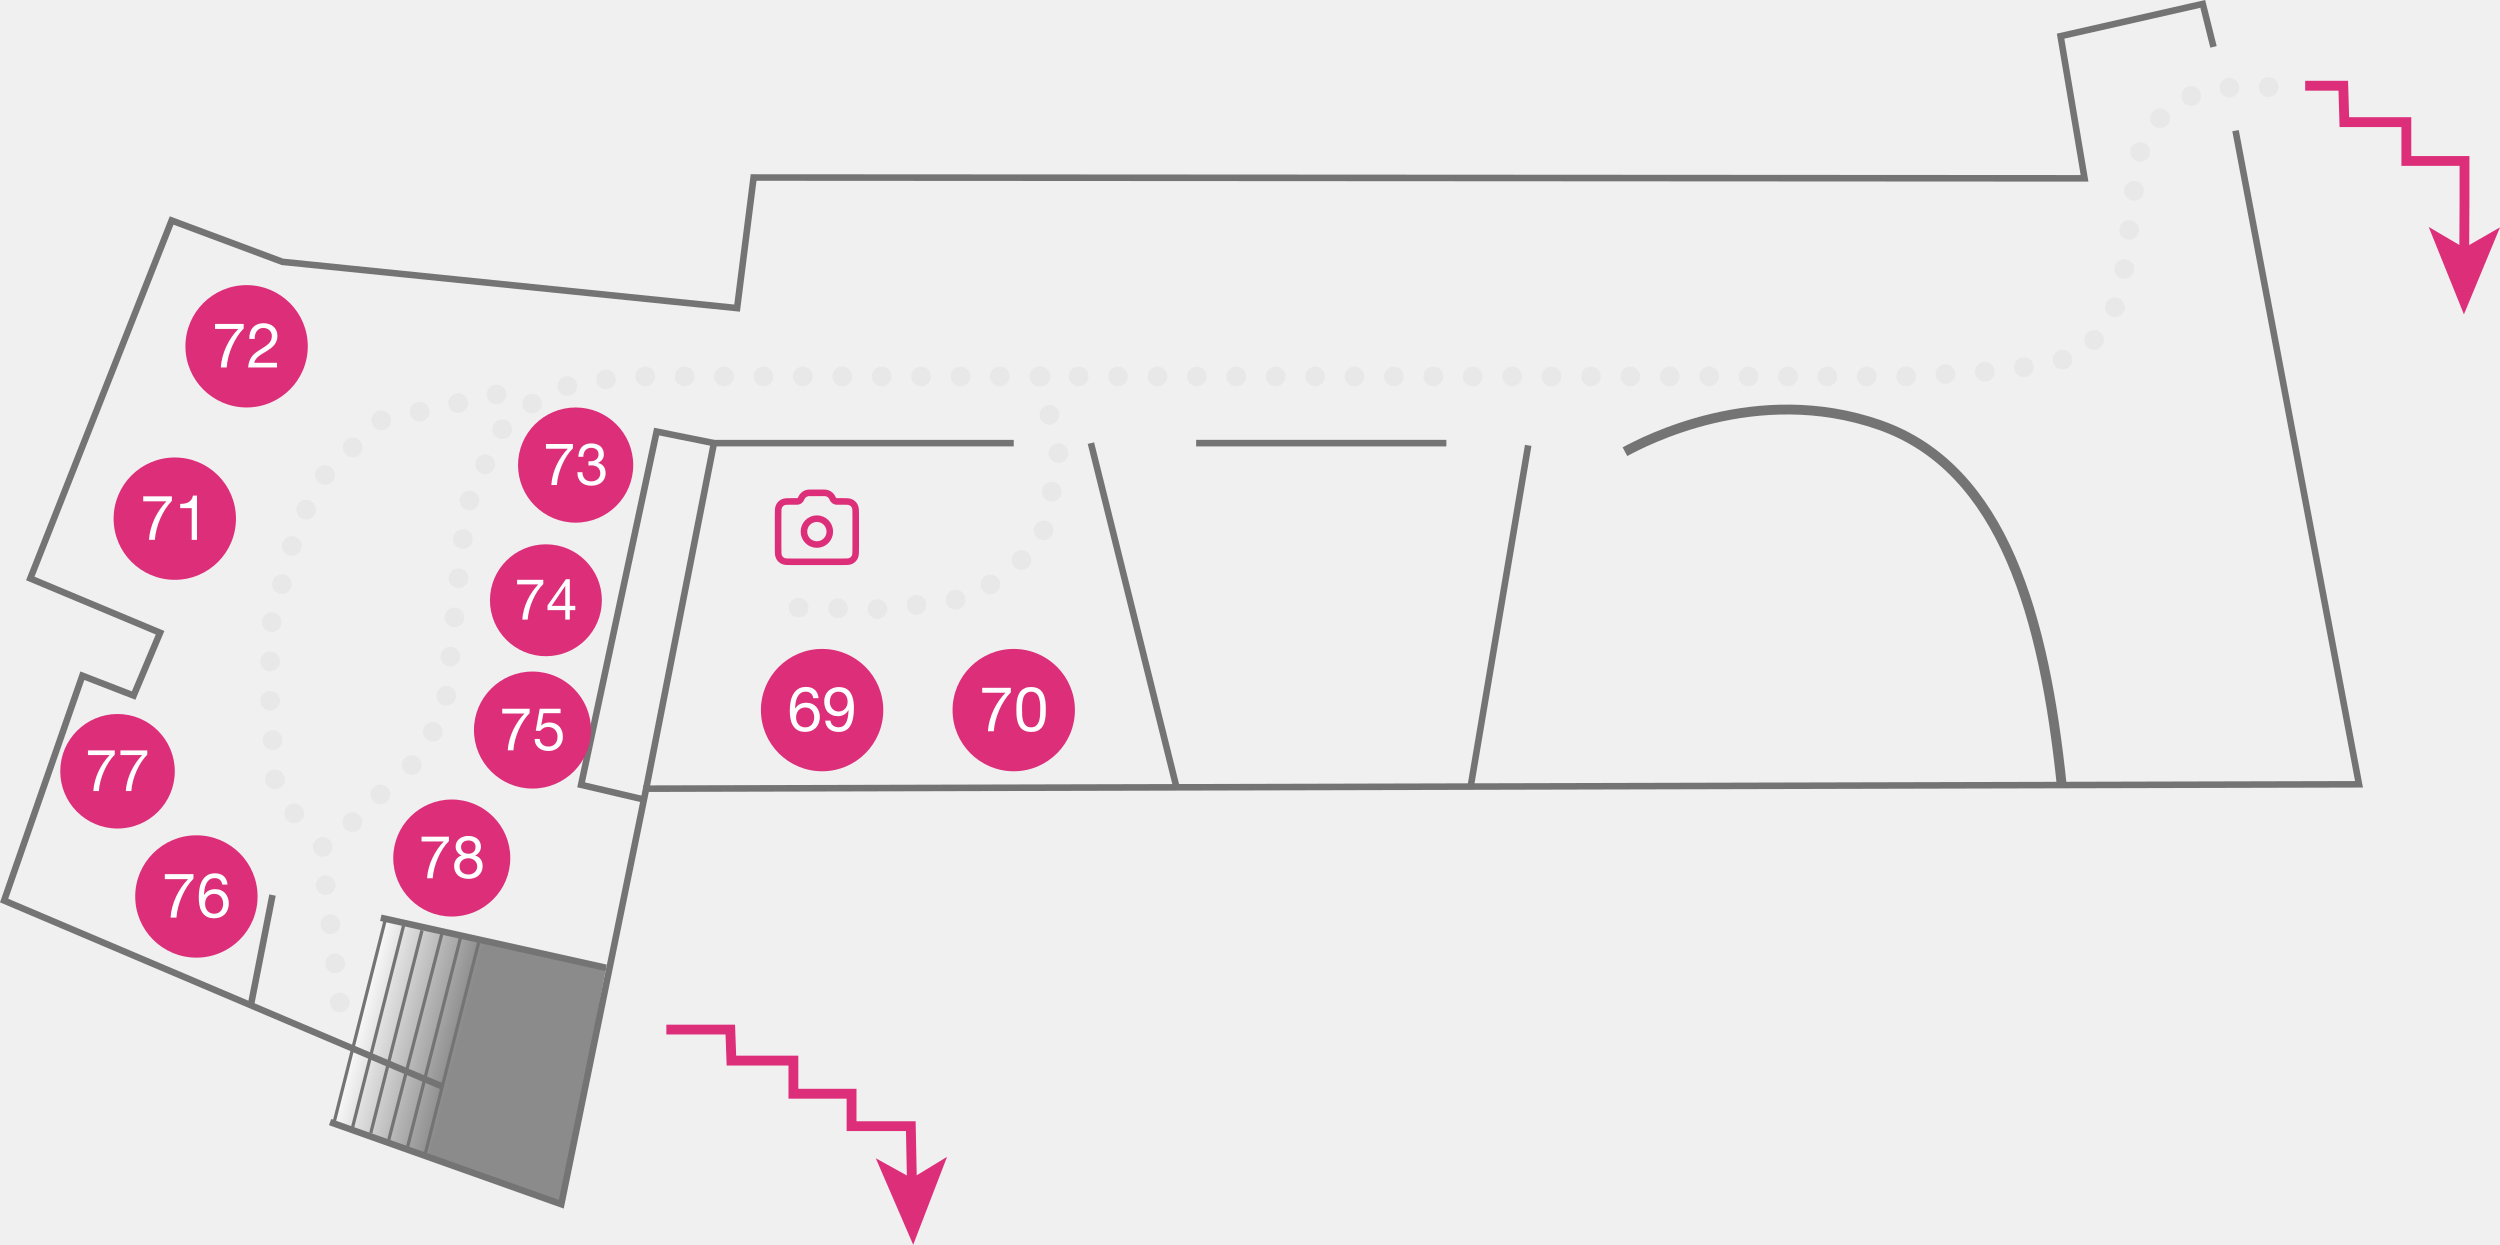
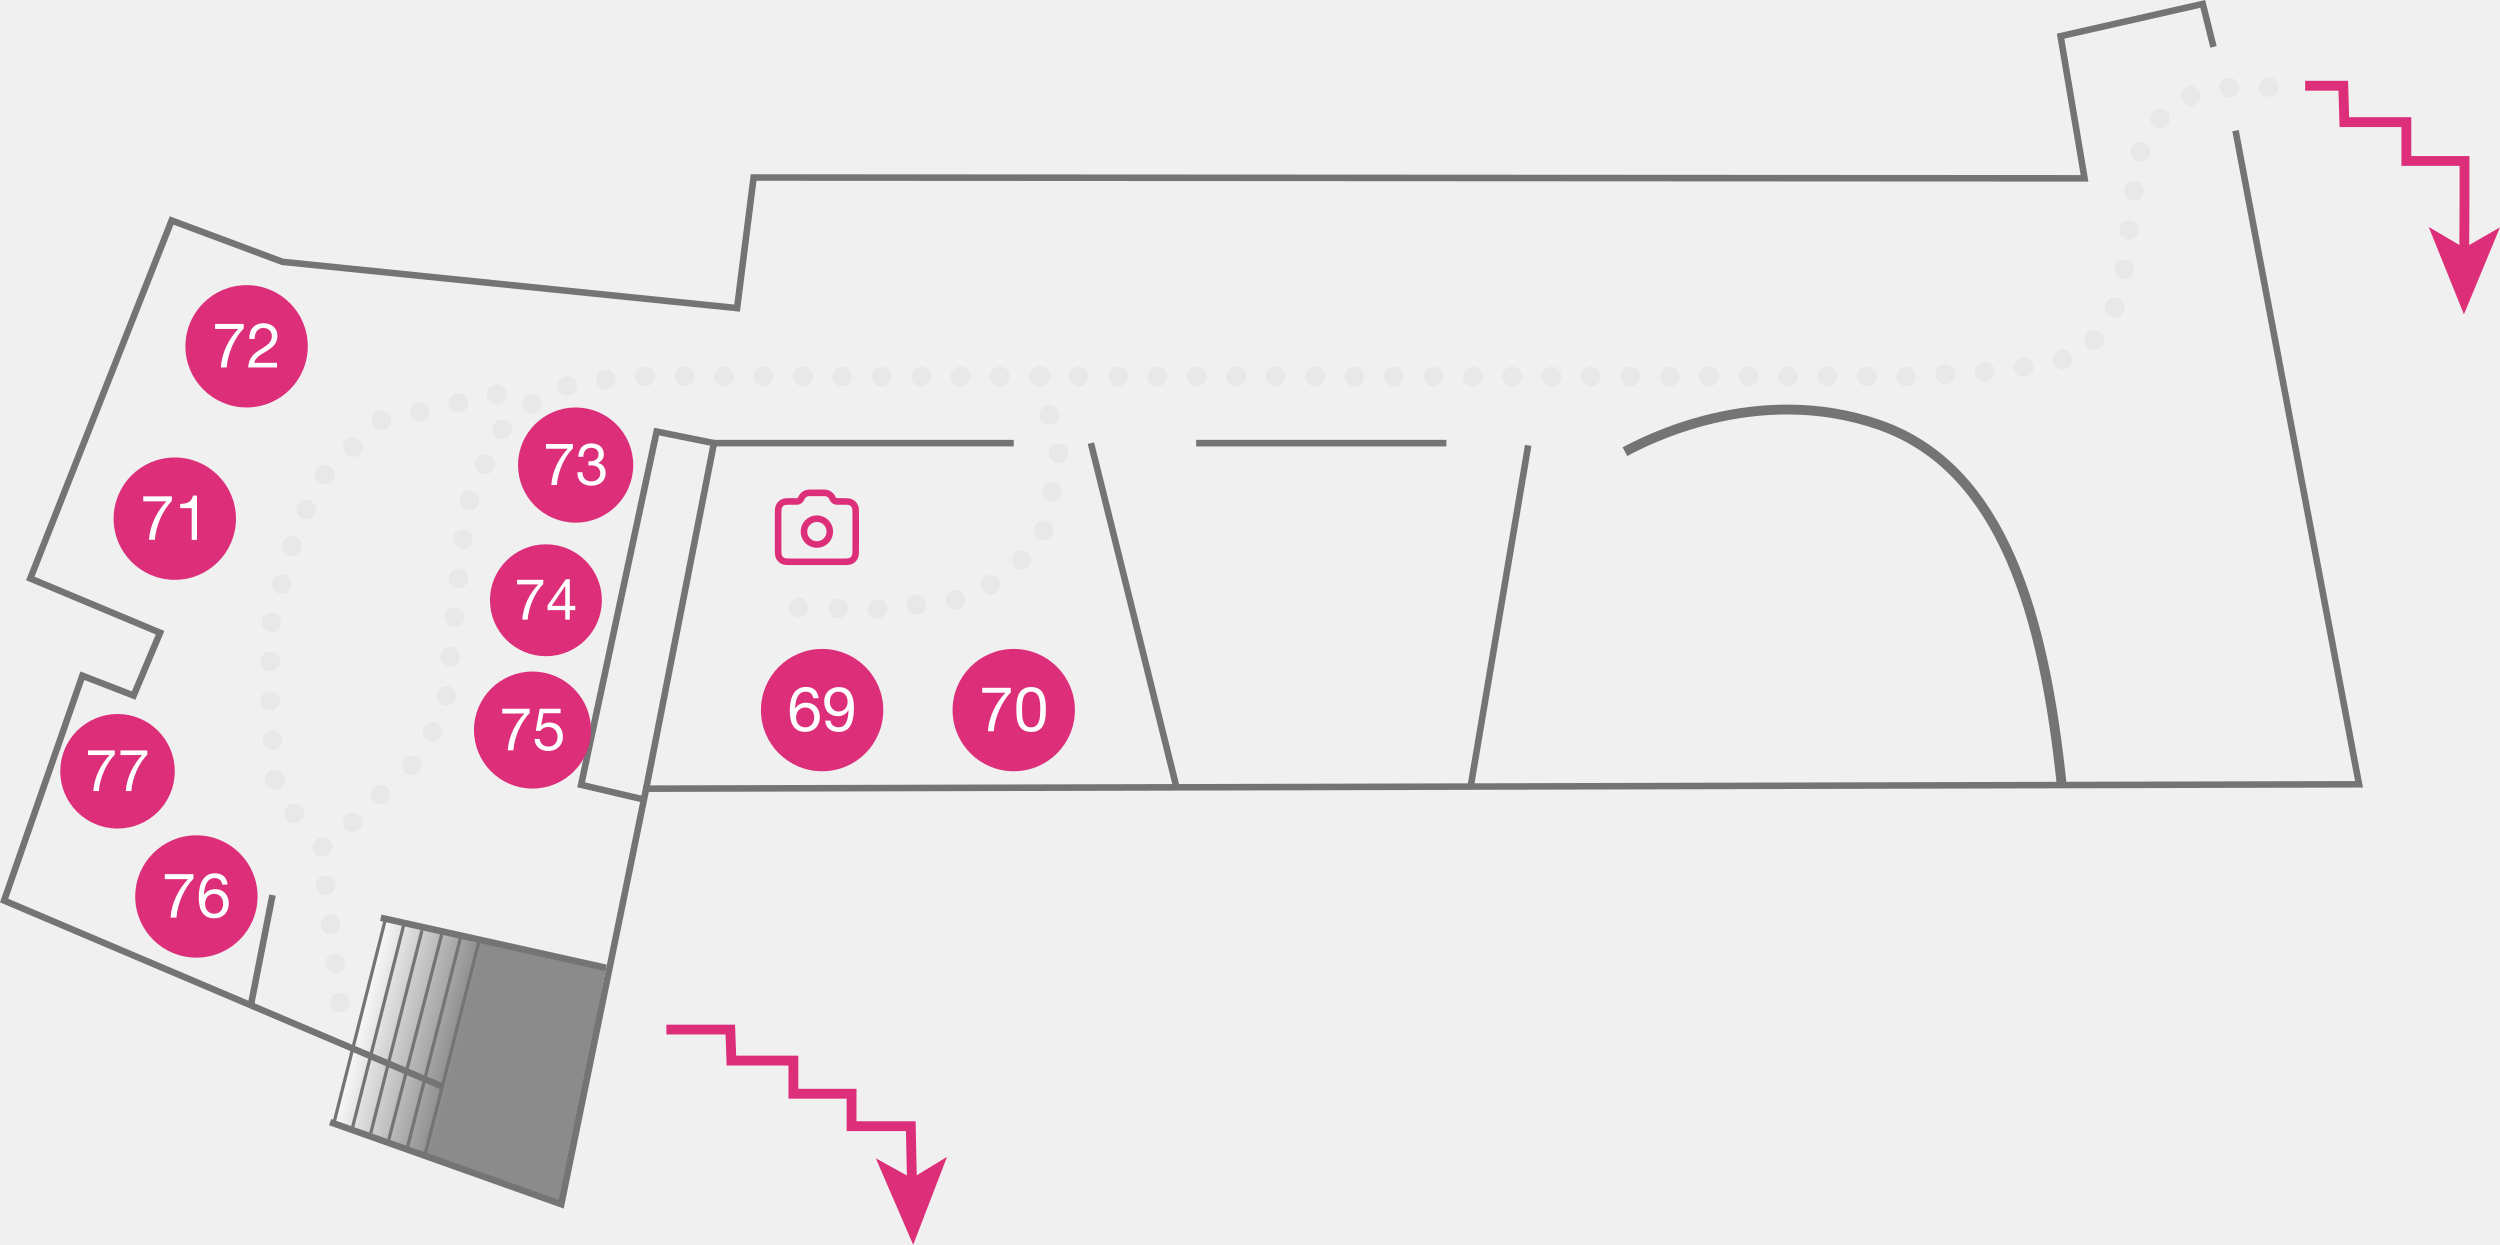
<svg xmlns="http://www.w3.org/2000/svg" id="Lager_2" data-name="Lager 2" viewBox="0 0 761.34 379.08">
  <defs>
    <linearGradient id="linear-gradient" x1="99.64" y1="311.06" x2="138.88" y2="320.94" gradientUnits="userSpaceOnUse">
      <stop offset=".19" stop-color="#fff" />
      <stop offset=".21" stop-color="#fcfcfc" />
      <stop offset="1" stop-color="#8b8b8b" />
    </linearGradient>
  </defs>
  <g id="Lager_1-2" data-name="Lager 1">
    <g>
      <g>
        <polygon points="117.41 279.82 184.57 294.73 170.93 366.73 101.8 341.55 117.41 279.82" style="fill: url(#linear-gradient);" />
        <polyline points="134.51 330.81 1.25 274.25 25.08 205.78 40.69 211.82 48.75 192.69 9.22 176.16 52.27 67.15 86.01 79.74 224.47 93.83 229.5 54.06 634.82 54.31 627.52 11.01 670.82 1.19 674.09 14.28" style="fill: none; stroke: #747474; stroke-miterlimit: 10; stroke-width: 2px;" />
        <polyline points="680.8 39.79 718.4 238.84 196.78 240.18 170.93 366.73 100.52 341.72" style="fill: none; stroke: #747474; stroke-miterlimit: 10; stroke-width: 2px;" />
        <line x1="115.97" y1="279.5" x2="184.57" y2="294.73" style="fill: none; stroke: #747474; stroke-miterlimit: 10; stroke-width: 2px;" />
        <polyline points="308.72 134.95 217.42 134.95 196.78 240.18" style="fill: none; stroke: #747474; stroke-miterlimit: 10; stroke-width: 2px;" />
        <polyline points="196.06 243.48 176.97 239.01 199.97 131.43 217.42 134.95" style="fill: none; stroke: #747474; stroke-miterlimit: 10; stroke-width: 2px;" />
        <line x1="82.99" y1="272.58" x2="76.39" y2="306.15" style="fill: none; stroke: #747474; stroke-miterlimit: 10; stroke-width: 2px;" />
        <line x1="332.22" y1="134.95" x2="358.19" y2="239.39" style="fill: none; stroke: #747474; stroke-miterlimit: 10; stroke-width: 2px;" />
        <line x1="364.27" y1="134.95" x2="440.47" y2="134.95" style="fill: none; stroke: #747474; stroke-miterlimit: 10; stroke-width: 2px;" />
        <line x1="465.39" y1="135.63" x2="447.96" y2="239" style="fill: none; stroke: #747474; stroke-miterlimit: 10; stroke-width: 2px;" />
        <path d="M494.85,137.56c5.64-3.02,39.95-21.28,77.54-8.14,37.93,13.26,50.18,58.91,55.47,109.58" style="fill: none; stroke: #747474; stroke-miterlimit: 10; stroke-width: 3px;" />
        <line x1="117.41" y1="279.82" x2="101.8" y2="341.55" style="fill: none; stroke: #747474; stroke-miterlimit: 10;" />
        <line x1="122.9" y1="281.89" x2="107.29" y2="343.62" style="fill: none; stroke: #747474; stroke-miterlimit: 10;" />
        <line x1="128.52" y1="283.31" x2="112.92" y2="345.04" style="fill: none; stroke: #747474; stroke-miterlimit: 10;" />
        <line x1="134.62" y1="284.17" x2="118.36" y2="347.26" style="fill: none; stroke: #747474; stroke-miterlimit: 10;" />
        <line x1="145.81" y1="286.92" x2="129.36" y2="351.96" style="fill: none; stroke: #747474; stroke-miterlimit: 10;" />
        <line x1="140.47" y1="284.68" x2="124.01" y2="349.72" style="fill: none; stroke: #747474; stroke-miterlimit: 10;" />
        <polyline points="151.21 120.11 115.94 128.03 111.38 132.29 105.56 138.11 99.74 143.21 90.27 160.67 87.36 172.32 82.27 191.24 82.27 213.8 83.79 238.27 93.73 254.38" style="fill: none; stroke: #e8e8e8; stroke-dasharray: 0 12; stroke-linecap: round; stroke-miterlimit: 10; stroke-width: 6px;" />
        <polyline points="316.86 114.65 322.59 139.15 316.86 166 296.72 181.86 269.25 185.51 241.07 184.99" style="fill: none; stroke: #e8e8e8; stroke-dasharray: 0 12; stroke-linecap: round; stroke-miterlimit: 10; stroke-width: 6px;" />
        <g>
          <polyline points="202.93 313.54 222.4 313.54 222.74 322.99 241.62 322.99 241.62 333.08 259.33 333.08 259.33 342.96 277.37 342.96 277.72 360.23" style="fill: none; stroke: #dc2e79; stroke-miterlimit: 10; stroke-width: 3px;" />
          <polygon points="278.1 379.08 266.71 352.74 277.69 358.82 288.41 352.3 278.1 379.08" style="fill: #dc2e79;" />
        </g>
        <g>
          <polyline points="702.01 26.11 713.61 26.11 713.94 37.19 732.82 37.19 732.82 49.02 750.53 49.02 750.53 60.6 750.45 76.89" style="fill: none; stroke: #dc2e79; stroke-miterlimit: 10; stroke-width: 3px;" />
          <polygon points="750.35 95.74 739.63 69.12 750.45 75.48 761.34 69.23 750.35 95.74" style="fill: #dc2e79;" />
        </g>
        <g>
          <circle cx="162.16" cy="222.33" r="17.82" style="fill: #dc2e79;" />
          <g>
            <path d="M159.46,219.44c-.57.88-1.08,1.83-1.52,2.84s-.8,2.04-1.08,3.11c-.28,1.07-.45,2.1-.51,3.11h-1.73c.07-1.09.25-2.15.54-3.19s.65-2.03,1.1-2.98c.45-.95.97-1.85,1.55-2.7s1.22-1.63,1.9-2.34h-6.76v-1.46h8.34v1.33c-.65.64-1.27,1.41-1.84,2.29Z" style="fill: #fff;" />
            <path d="M165.5,217.19l-.69,3.71.04.04c.28-.31.64-.55,1.08-.7s.88-.23,1.32-.23c.57,0,1.11.09,1.62.27.51.18.95.46,1.33.83.38.37.67.83.89,1.38.22.55.33,1.2.33,1.94,0,.55-.09,1.08-.28,1.59-.19.52-.47.97-.85,1.37-.38.4-.84.72-1.41.96-.56.24-1.22.35-1.97.35-.56,0-1.08-.08-1.57-.25-.49-.16-.92-.4-1.3-.71-.38-.31-.67-.69-.89-1.15-.22-.46-.33-.98-.34-1.56h1.55c.02.33.11.63.24.92.14.28.33.53.56.75s.51.38.84.49c.32.12.68.17,1.06.17.36,0,.71-.06,1.05-.19.33-.13.62-.32.87-.57.25-.25.45-.57.59-.95.14-.38.22-.83.22-1.34,0-.42-.07-.82-.21-1.17s-.34-.67-.59-.93-.56-.46-.92-.61-.75-.22-1.19-.22c-.51,0-.96.11-1.35.34-.39.22-.74.52-1.04.88l-1.33-.07,1.2-6.69h6.36v1.36h-5.2Z" style="fill: #fff;" />
          </g>
        </g>
        <g>
          <circle cx="175.3" cy="141.63" r="17.54" style="fill: #dc2e79;" />
          <g>
            <path d="M172.65,138.78c-.56.87-1.06,1.8-1.49,2.79-.44.99-.79,2.01-1.06,3.06-.28,1.05-.44,2.07-.5,3.06h-1.7c.07-1.07.25-2.12.53-3.14s.64-2,1.08-2.93c.44-.94.95-1.82,1.53-2.66.58-.83,1.2-1.6,1.87-2.31h-6.65v-1.43h8.21v1.31c-.64.63-1.25,1.38-1.81,2.25Z" style="fill: #fff;" />
            <path d="M179.36,140.47h.5c.32,0,.63-.04.92-.13.29-.09.55-.22.77-.39.22-.17.4-.39.53-.65.13-.26.2-.56.2-.89,0-.68-.21-1.19-.64-1.53-.43-.34-.97-.51-1.61-.51-.41,0-.76.07-1.06.22-.3.15-.55.35-.75.6s-.34.54-.44.88c-.1.33-.14.69-.14,1.05h-1.52c.02-.61.12-1.16.29-1.66s.42-.93.74-1.29.72-.64,1.21-.84c.48-.2,1.04-.3,1.67-.3.55,0,1.06.07,1.53.21.47.14.88.34,1.23.62.35.28.62.63.81,1.06.2.43.29.94.29,1.52s-.17,1.08-.5,1.52c-.33.44-.75.78-1.25,1v.04c.78.17,1.35.53,1.73,1.09.38.56.56,1.22.56,1.99,0,.63-.12,1.19-.35,1.67s-.55.88-.94,1.21-.86.56-1.39.72c-.53.16-1.09.24-1.69.24-.64,0-1.23-.09-1.75-.27-.52-.18-.97-.44-1.34-.79-.37-.35-.65-.78-.85-1.3s-.29-1.1-.28-1.75h1.52c.02.82.26,1.49.71,2.01.45.52,1.12.78,1.99.78.37,0,.72-.06,1.05-.17s.63-.27.88-.48c.25-.21.45-.46.6-.77s.22-.65.22-1.03-.07-.74-.21-1.05c-.14-.3-.33-.56-.57-.77s-.52-.36-.85-.46-.68-.15-1.06-.15c-.32,0-.62.02-.91.05v-1.29c.06.01.11.02.16.02Z" style="fill: #fff;" />
          </g>
        </g>
        <g>
          <circle cx="53.23" cy="157.95" r="18.63" style="fill: #dc2e79;" />
          <g>
            <path d="M50.42,154.93c-.6.92-1.12,1.91-1.59,2.96-.46,1.05-.84,2.13-1.13,3.25-.29,1.12-.47,2.2-.53,3.25h-1.8c.08-1.14.26-2.25.56-3.33.3-1.08.68-2.12,1.15-3.12.47-.99,1.01-1.93,1.62-2.82.61-.89,1.28-1.7,1.99-2.45h-7.07v-1.52h8.72v1.39c-.68.67-1.32,1.47-1.92,2.39Z" style="fill: #fff;" />
            <path d="M58.38,164.39v-9.65h-3.5v-1.29c.46,0,.9-.03,1.33-.1.43-.07.82-.2,1.17-.39.35-.19.64-.45.88-.78.24-.33.41-.75.49-1.25h1.24v13.47h-1.62Z" style="fill: #fff;" />
          </g>
        </g>
        <g>
          <circle cx="75.1" cy="105.46" r="18.63" style="fill: #dc2e79;" />
          <g>
            <path d="M72.29,102.44c-.6.93-1.12,1.91-1.59,2.96s-.84,2.13-1.13,3.25c-.29,1.12-.47,2.2-.53,3.25h-1.8c.08-1.14.26-2.25.56-3.34.3-1.08.68-2.12,1.15-3.12.47-.99,1.01-1.93,1.62-2.82.61-.88,1.28-1.7,1.99-2.45h-7.07v-1.52h8.72v1.39c-.68.67-1.32,1.47-1.92,2.39Z" style="fill: #fff;" />
            <path d="M76.14,101.3c.18-.58.45-1.09.83-1.51.37-.42.84-.76,1.4-1,.56-.24,1.19-.36,1.9-.36.58,0,1.13.08,1.64.26.51.17.96.42,1.34.74.38.32.68.73.9,1.21.22.48.33,1.04.33,1.67,0,.6-.09,1.12-.28,1.58-.18.46-.43.86-.73,1.22s-.65.69-1.04.98-.8.57-1.22.84c-.42.25-.84.5-1.25.75-.42.25-.8.51-1.15.79-.35.28-.65.58-.89.9-.25.32-.41.69-.48,1.11h6.92v1.43h-8.8c.06-.8.21-1.48.43-2.04.22-.56.5-1.05.85-1.47s.73-.79,1.16-1.1.88-.62,1.35-.89c.57-.36,1.07-.68,1.5-.98.43-.3.79-.6,1.07-.9.29-.3.5-.63.65-.99.14-.36.22-.77.22-1.24,0-.37-.07-.7-.21-1-.14-.3-.33-.55-.56-.77-.24-.22-.51-.38-.83-.49-.32-.12-.65-.17-1.01-.17-.47,0-.87.1-1.21.29-.34.2-.61.45-.83.77s-.37.67-.46,1.07c-.1.4-.14.8-.12,1.21h-1.62c-.04-.68.03-1.32.21-1.9Z" style="fill: #fff;" />
          </g>
        </g>
        <g>
          <circle cx="308.72" cy="216.25" r="18.63" style="fill: #dc2e79;" />
          <g>
            <path d="M305.91,213.23c-.6.92-1.12,1.91-1.59,2.96-.46,1.05-.84,2.13-1.13,3.25-.29,1.12-.47,2.2-.53,3.25h-1.8c.08-1.14.26-2.25.56-3.33.3-1.08.68-2.12,1.15-3.12.47-.99,1.01-1.93,1.62-2.82.62-.89,1.28-1.7,1.99-2.45h-7.07v-1.52h8.72v1.39c-.68.67-1.32,1.47-1.92,2.39Z" style="fill: #fff;" />
            <path d="M309.56,214.54c.03-.53.09-1.05.19-1.56s.25-.99.44-1.44c.19-.46.45-.85.78-1.2.33-.34.74-.61,1.24-.82.5-.2,1.1-.3,1.8-.3s1.29.1,1.79.3c.5.2.92.47,1.24.82.33.34.59.74.78,1.2s.34.94.44,1.44c.1.51.16,1.03.19,1.56.03.53.04,1.04.04,1.54s-.01,1.01-.04,1.54-.09,1.05-.19,1.56c-.1.51-.25.98-.44,1.43-.19.45-.45.84-.78,1.19-.33.34-.74.61-1.23.81-.49.2-1.1.29-1.8.29s-1.3-.1-1.8-.29c-.5-.2-.91-.46-1.24-.81-.33-.34-.59-.74-.78-1.19-.19-.45-.33-.93-.44-1.43s-.17-1.03-.19-1.56-.04-1.04-.04-1.54.01-1.01.04-1.54ZM311.28,217.76c.03.63.13,1.22.3,1.77.17.55.45,1.02.83,1.4.38.38.91.57,1.6.57s1.21-.19,1.6-.57c.38-.38.66-.85.83-1.4.17-.55.27-1.14.3-1.77s.05-1.19.05-1.7c0-.33,0-.69,0-1.09,0-.4-.04-.8-.09-1.2-.06-.4-.14-.79-.25-1.17s-.27-.71-.47-1c-.21-.28-.47-.52-.79-.69-.32-.18-.7-.27-1.16-.27s-.84.09-1.16.27c-.32.18-.58.41-.79.69-.21.29-.37.62-.48,1s-.19.77-.25,1.17c-.06.4-.09.8-.1,1.2,0,.4,0,.76,0,1.09,0,.51.02,1.07.05,1.7Z" style="fill: #fff;" />
          </g>
        </g>
        <polyline points="103.5 305.3 97.84 258.06 100.52 257.12 122.89 234.88" style="fill: none; stroke: #e8e8e8; stroke-dasharray: 0 12; stroke-linecap: round; stroke-miterlimit: 10; stroke-width: 6px;" />
        <path d="M690.87,26.5l-8.47-.38-13.22,2.14-9.45,4.81-7.79,11.93-2.14,13.59-3.02,24.55-3.52,13.59s-9,11.08-9.31,11.45-22.63,4.63-22.63,4.63l-31.2,1.83H190.73l-17.12,2.52-12.67,6.29-8.81,7.97-10.07,23.04-1.97,17.42-2.39,22.64-2.35,22.66-9.86,15.73-7.33,5.26" style="fill: none; stroke: #e8e8e8; stroke-dasharray: 0 12; stroke-linecap: round; stroke-miterlimit: 10; stroke-width: 6px;" />
        <g>
          <circle cx="166.25" cy="182.8" r="17.04" style="fill: #dc2e79;" />
          <g>
            <path d="M163.68,180.04c-.54.85-1.03,1.75-1.45,2.71s-.77,1.95-1.03,2.97c-.27,1.02-.43,2.01-.49,2.97h-1.65c.07-1.04.24-2.06.51-3.05.27-.99.62-1.94,1.05-2.85.43-.91.92-1.77,1.49-2.58.56-.81,1.17-1.56,1.82-2.24h-6.46v-1.39h7.98v1.27c-.63.61-1.21,1.34-1.76,2.19Z" style="fill: #fff;" />
            <path d="M175.2,184.51v1.3h-1.67v2.88h-1.39v-2.88h-5.4v-1.42l5.61-8.01h1.18v8.13h1.67ZM172.14,178.48h-.04l-4.1,6.03h4.14v-6.03Z" style="fill: #fff;" />
          </g>
        </g>
        <g>
          <circle cx="59.81" cy="273.01" r="18.63" style="fill: #dc2e79;" />
          <g>
            <path d="M56.99,269.99c-.6.92-1.12,1.91-1.59,2.96-.46,1.05-.84,2.13-1.13,3.25-.29,1.12-.47,2.2-.53,3.25h-1.8c.08-1.14.26-2.25.56-3.33s.68-2.12,1.15-3.12,1.01-1.93,1.62-2.82c.61-.89,1.28-1.7,1.99-2.45h-7.07v-1.52h8.72v1.39c-.68.67-1.32,1.47-1.92,2.39Z" style="fill: #fff;" />
            <path d="M66.97,267.96c-.39-.37-.91-.55-1.56-.55-.68,0-1.24.17-1.65.5-.42.34-.75.76-.98,1.27-.24.51-.4,1.07-.49,1.66-.09.6-.14,1.15-.15,1.67l.04.04c.38-.62.85-1.07,1.42-1.35.56-.28,1.21-.42,1.95-.42.65,0,1.22.11,1.74.33.51.22.94.53,1.29.92s.62.86.81,1.39c.19.53.29,1.11.29,1.73,0,.49-.08,1.01-.23,1.54s-.4,1.02-.75,1.45c-.35.44-.81.8-1.39,1.08-.58.29-1.29.43-2.14.43-1,0-1.8-.2-2.41-.61-.61-.41-1.08-.92-1.41-1.56-.33-.63-.55-1.33-.66-2.09-.11-.76-.16-1.49-.16-2.2,0-.92.08-1.82.24-2.69.16-.87.43-1.64.81-2.31.38-.67.89-1.21,1.52-1.62.63-.41,1.43-.61,2.39-.61,1.11,0,2,.29,2.66.88.66.59,1.04,1.44,1.14,2.56h-1.61c-.08-.61-.31-1.1-.7-1.46ZM64.04,272.45c-.34.16-.63.37-.87.65-.24.27-.42.6-.54.97-.12.37-.18.77-.18,1.19s.06.81.19,1.18c.13.37.31.68.54.95.23.27.53.48.87.64.35.16.74.24,1.19.24s.83-.08,1.17-.24c.33-.16.62-.38.85-.66s.4-.6.52-.96c.12-.36.18-.74.18-1.13,0-.42-.05-.81-.16-1.19-.11-.37-.28-.7-.5-.97-.23-.27-.51-.49-.86-.66-.34-.16-.74-.25-1.2-.25s-.85.08-1.2.24Z" style="fill: #fff;" />
          </g>
        </g>
        <g>
          <circle cx="35.79" cy="234.88" r="17.44" style="fill: #dc2e79;" />
          <g>
            <path d="M33.16,232.05c-.56.87-1.05,1.79-1.49,2.78-.43.98-.79,2-1.06,3.04-.27,1.04-.44,2.06-.5,3.04h-1.69c.07-1.07.25-2.11.52-3.12.28-1.01.64-1.99,1.08-2.92.44-.93.95-1.81,1.52-2.64s1.2-1.6,1.86-2.29h-6.62v-1.42h8.17v1.3c-.64.63-1.24,1.38-1.8,2.24Z" style="fill: #fff;" />
            <path d="M43.05,232.05c-.56.87-1.05,1.79-1.49,2.78-.43.98-.79,2-1.06,3.04-.27,1.04-.44,2.06-.5,3.04h-1.69c.07-1.07.25-2.11.53-3.12.28-1.01.64-1.99,1.08-2.92.44-.93.95-1.81,1.52-2.64s1.19-1.6,1.86-2.29h-6.62v-1.42h8.17v1.3c-.64.63-1.24,1.38-1.8,2.24Z" style="fill: #fff;" />
          </g>
        </g>
        <g>
          <circle cx="250.36" cy="216.25" r="18.63" style="fill: #dc2e79;" />
          <g>
            <path d="M246.96,211.19c-.39-.37-.91-.55-1.56-.55-.68,0-1.24.17-1.65.5-.42.34-.74.76-.98,1.27s-.4,1.07-.48,1.66c-.09.6-.14,1.15-.15,1.67l.04.04c.38-.62.85-1.07,1.42-1.35.56-.28,1.21-.42,1.95-.42.65,0,1.23.11,1.74.33.51.22.94.53,1.29.92.35.39.62.86.81,1.39.19.53.28,1.11.28,1.73,0,.49-.08,1.01-.23,1.54s-.4,1.02-.75,1.45c-.35.44-.81.8-1.39,1.08-.58.29-1.29.43-2.14.43-1,0-1.8-.2-2.41-.61s-1.08-.92-1.41-1.56c-.33-.63-.55-1.33-.66-2.09s-.16-1.49-.16-2.2c0-.92.08-1.82.24-2.69.16-.87.43-1.64.81-2.31.38-.67.89-1.21,1.52-1.62.63-.41,1.43-.61,2.39-.61,1.11,0,2,.29,2.66.88.66.59,1.04,1.44,1.14,2.56h-1.62c-.08-.61-.31-1.1-.7-1.46ZM244.03,215.69c-.34.16-.63.37-.87.65s-.42.6-.54.97c-.12.37-.18.77-.18,1.19s.06.81.19,1.18c.13.37.31.68.54.95.23.27.53.48.87.64.35.16.74.24,1.19.24s.83-.08,1.17-.24.62-.38.85-.66c.23-.28.4-.6.52-.96.12-.36.18-.74.18-1.13,0-.42-.05-.81-.16-1.19-.11-.37-.28-.7-.5-.97-.23-.27-.51-.49-.85-.66-.34-.16-.74-.25-1.2-.25s-.86.08-1.2.24Z" style="fill: #fff;" />
            <path d="M253.7,220.96c.47.35,1.03.53,1.67.53.99,0,1.73-.43,2.22-1.28s.77-2.16.82-3.92l-.04-.04c-.3.57-.74,1.02-1.29,1.36-.56.33-1.17.5-1.82.5s-1.29-.11-1.82-.33-.98-.53-1.34-.92c-.36-.39-.63-.87-.82-1.42s-.28-1.17-.28-1.82.11-1.24.32-1.78c.21-.54.52-1,.91-1.39.39-.39.86-.69,1.41-.9.54-.21,1.14-.32,1.79-.32s1.23.1,1.79.29c.56.2,1.04.54,1.46,1.02.42.48.75,1.14,1,1.97s.37,1.88.37,3.16c0,2.33-.37,4.12-1.11,5.37-.74,1.25-1.93,1.87-3.56,1.87-1.13,0-2.07-.29-2.81-.86-.75-.57-1.17-1.44-1.27-2.6h1.62c.06.66.33,1.17.8,1.52ZM257.95,212.54c-.12-.37-.3-.69-.53-.98-.24-.29-.52-.51-.86-.67s-.74-.25-1.2-.25c-.48,0-.89.09-1.23.27-.34.18-.61.42-.82.71s-.36.64-.46,1.02c-.1.38-.14.78-.14,1.2,0,.37.07.72.2,1.06s.32.65.55.91.51.48.84.64c.32.16.68.24,1.07.24.42,0,.8-.08,1.14-.24.34-.16.63-.37.88-.65.24-.27.42-.59.55-.95.13-.36.19-.74.19-1.13,0-.42-.06-.81-.18-1.18Z" style="fill: #fff;" />
          </g>
        </g>
-         <g>
-           <circle cx="137.58" cy="261.3" r="17.82" style="fill: #dc2e79;" />
-           <g>
-             <path d="M134.89,258.41c-.57.88-1.08,1.83-1.52,2.84s-.8,2.04-1.08,3.11c-.28,1.07-.45,2.1-.51,3.11h-1.73c.07-1.09.25-2.15.54-3.19.28-1.04.65-2.03,1.1-2.98.45-.95.97-1.85,1.55-2.7s1.22-1.63,1.9-2.34h-6.76v-1.46h8.34v1.33c-.65.64-1.27,1.41-1.84,2.29Z" style="fill: #fff;" />
-             <path d="M139.07,256.46c.21-.41.48-.75.84-1.03.35-.28.75-.49,1.21-.64s.93-.22,1.43-.22c.7,0,1.3.09,1.8.28.5.19.9.44,1.21.75.31.31.54.66.68,1.05.15.39.22.8.22,1.21,0,.58-.16,1.11-.48,1.59-.32.48-.75.84-1.3,1.08.78.24,1.35.64,1.73,1.19.38.55.56,1.23.56,2.03,0,.63-.11,1.19-.34,1.67-.22.49-.53.89-.91,1.23-.38.33-.83.58-1.35.75-.52.17-1.08.25-1.67.25s-1.19-.08-1.73-.24c-.53-.16-1-.4-1.39-.73s-.7-.74-.93-1.23c-.22-.49-.34-1.06-.34-1.72,0-.76.19-1.43.58-1.99s.94-.97,1.67-1.23c-.55-.22-.98-.57-1.31-1.06-.33-.49-.49-1.03-.49-1.61,0-.53.1-1,.31-1.41ZM140.72,265.66c.51.44,1.17.66,1.97.66.39,0,.74-.06,1.06-.19.32-.13.6-.3.84-.53s.42-.49.55-.79c.13-.3.19-.64.19-1s-.07-.67-.21-.97c-.14-.3-.33-.55-.57-.77-.24-.22-.52-.39-.85-.52-.32-.13-.66-.19-1.03-.19s-.73.06-1.06.17c-.33.12-.62.28-.87.5-.25.22-.44.48-.58.78-.14.3-.21.64-.21,1.02,0,.78.26,1.38.77,1.83ZM140.58,258.84c.12.26.29.48.49.65.21.17.45.3.73.38s.58.13.89.13c.62,0,1.13-.18,1.53-.54s.6-.87.6-1.53-.2-1.15-.61-1.48c-.41-.33-.92-.5-1.55-.5-.3,0-.59.04-.87.13-.28.08-.52.21-.72.38-.2.17-.36.38-.48.62-.12.24-.18.53-.18.85,0,.35.06.66.18.92Z" style="fill: #fff;" />
-           </g>
-         </g>
      </g>
      <path d="M248.77,165.83c2.17,0,3.94-1.76,3.94-3.94s-1.76-3.94-3.94-3.94-3.94,1.76-3.94,3.94,1.76,3.94,3.94,3.94Z" style="fill: none; stroke: #dc2e79; stroke-miterlimit: 10; stroke-width: 2px;" />
      <path d="M236.96,166.88v-9.97c0-1.47,0-2.21.29-2.77.25-.49.65-.9,1.15-1.15.56-.29,1.3-.29,2.77-.29h1.38c.16,0,.24,0,.32,0,.39-.04.74-.26.95-.59.04-.06.08-.13.15-.28.14-.29.22-.43.3-.56.43-.65,1.12-1.09,1.9-1.17.15-.02.31-.02.63-.02h3.96c.32,0,.48,0,.63.02.78.09,1.47.52,1.9,1.17.08.13.15.27.3.56.07.14.11.22.15.28.21.33.56.54.95.59.07,0,.16,0,.32,0h1.38c1.47,0,2.21,0,2.77.29.49.25.9.65,1.15,1.15.29.56.29,1.3.29,2.77v9.97c0,1.47,0,2.21-.29,2.77-.25.49-.65.9-1.15,1.15-.56.29-1.3.29-2.77.29h-15.22c-1.47,0-2.21,0-2.77-.29-.49-.25-.9-.65-1.15-1.15-.29-.56-.29-1.3-.29-2.77Z" style="fill: none; stroke: #dc2e79; stroke-miterlimit: 10; stroke-width: 2px;" />
    </g>
  </g>
</svg>
